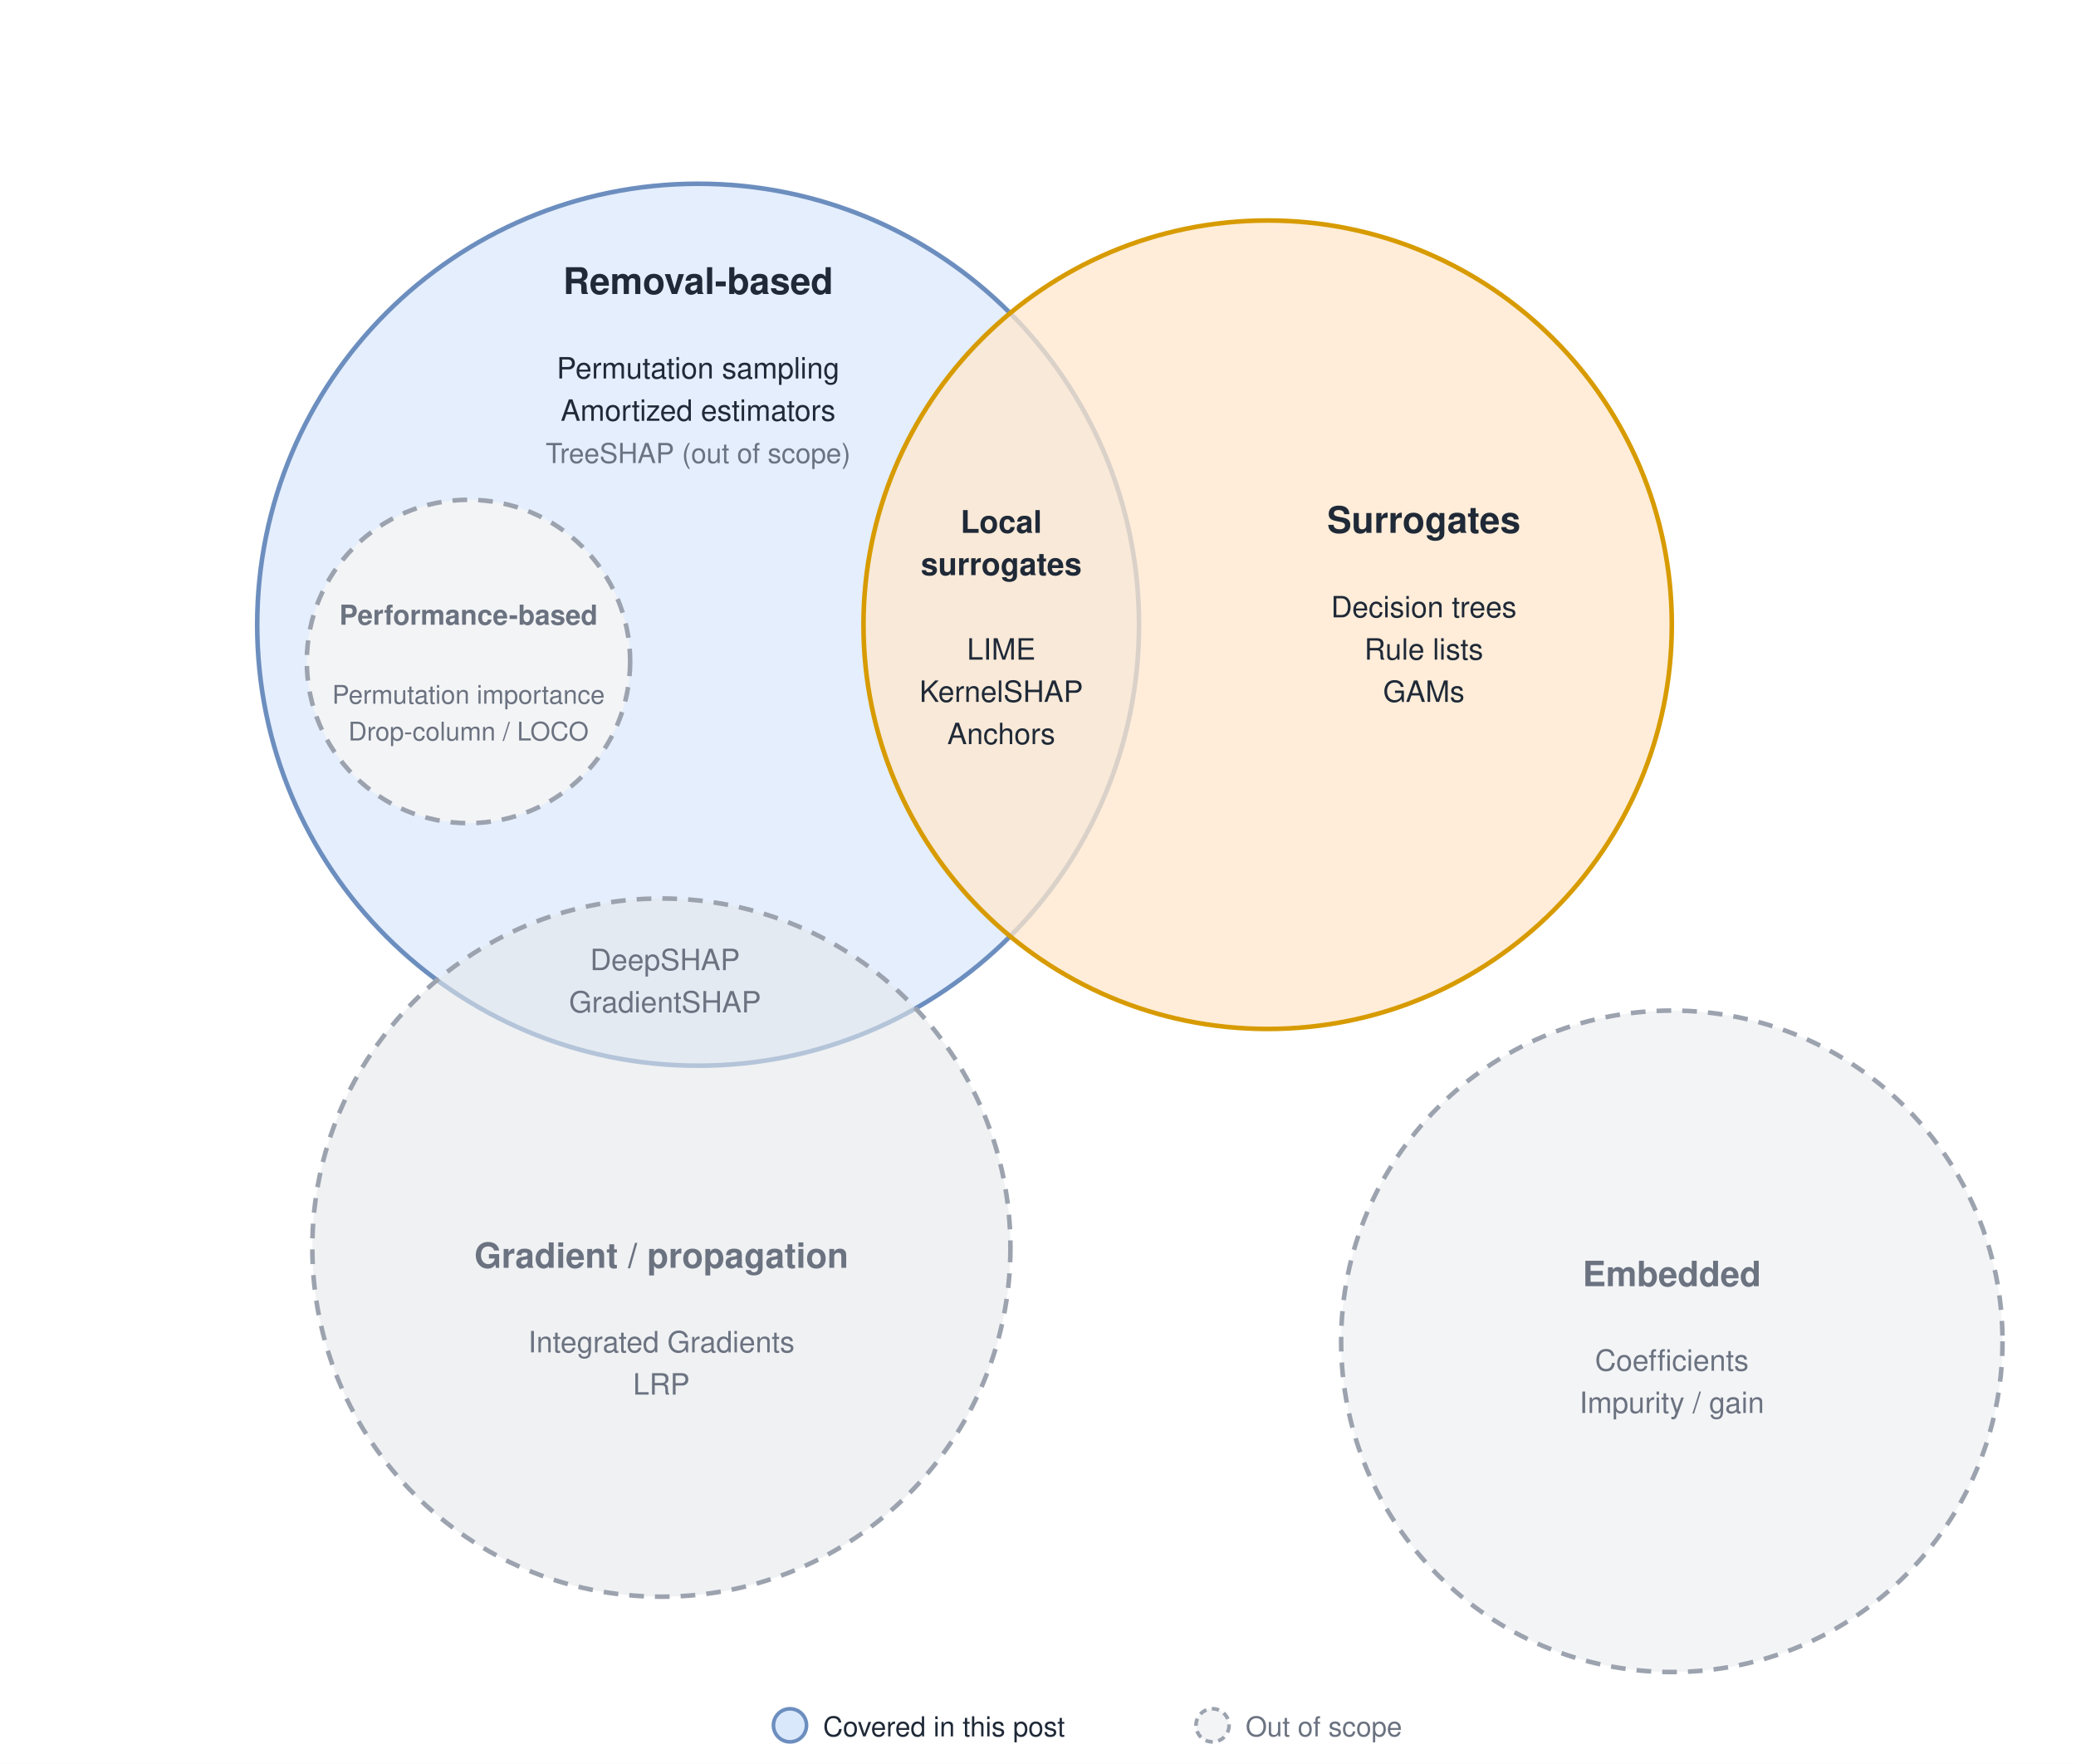
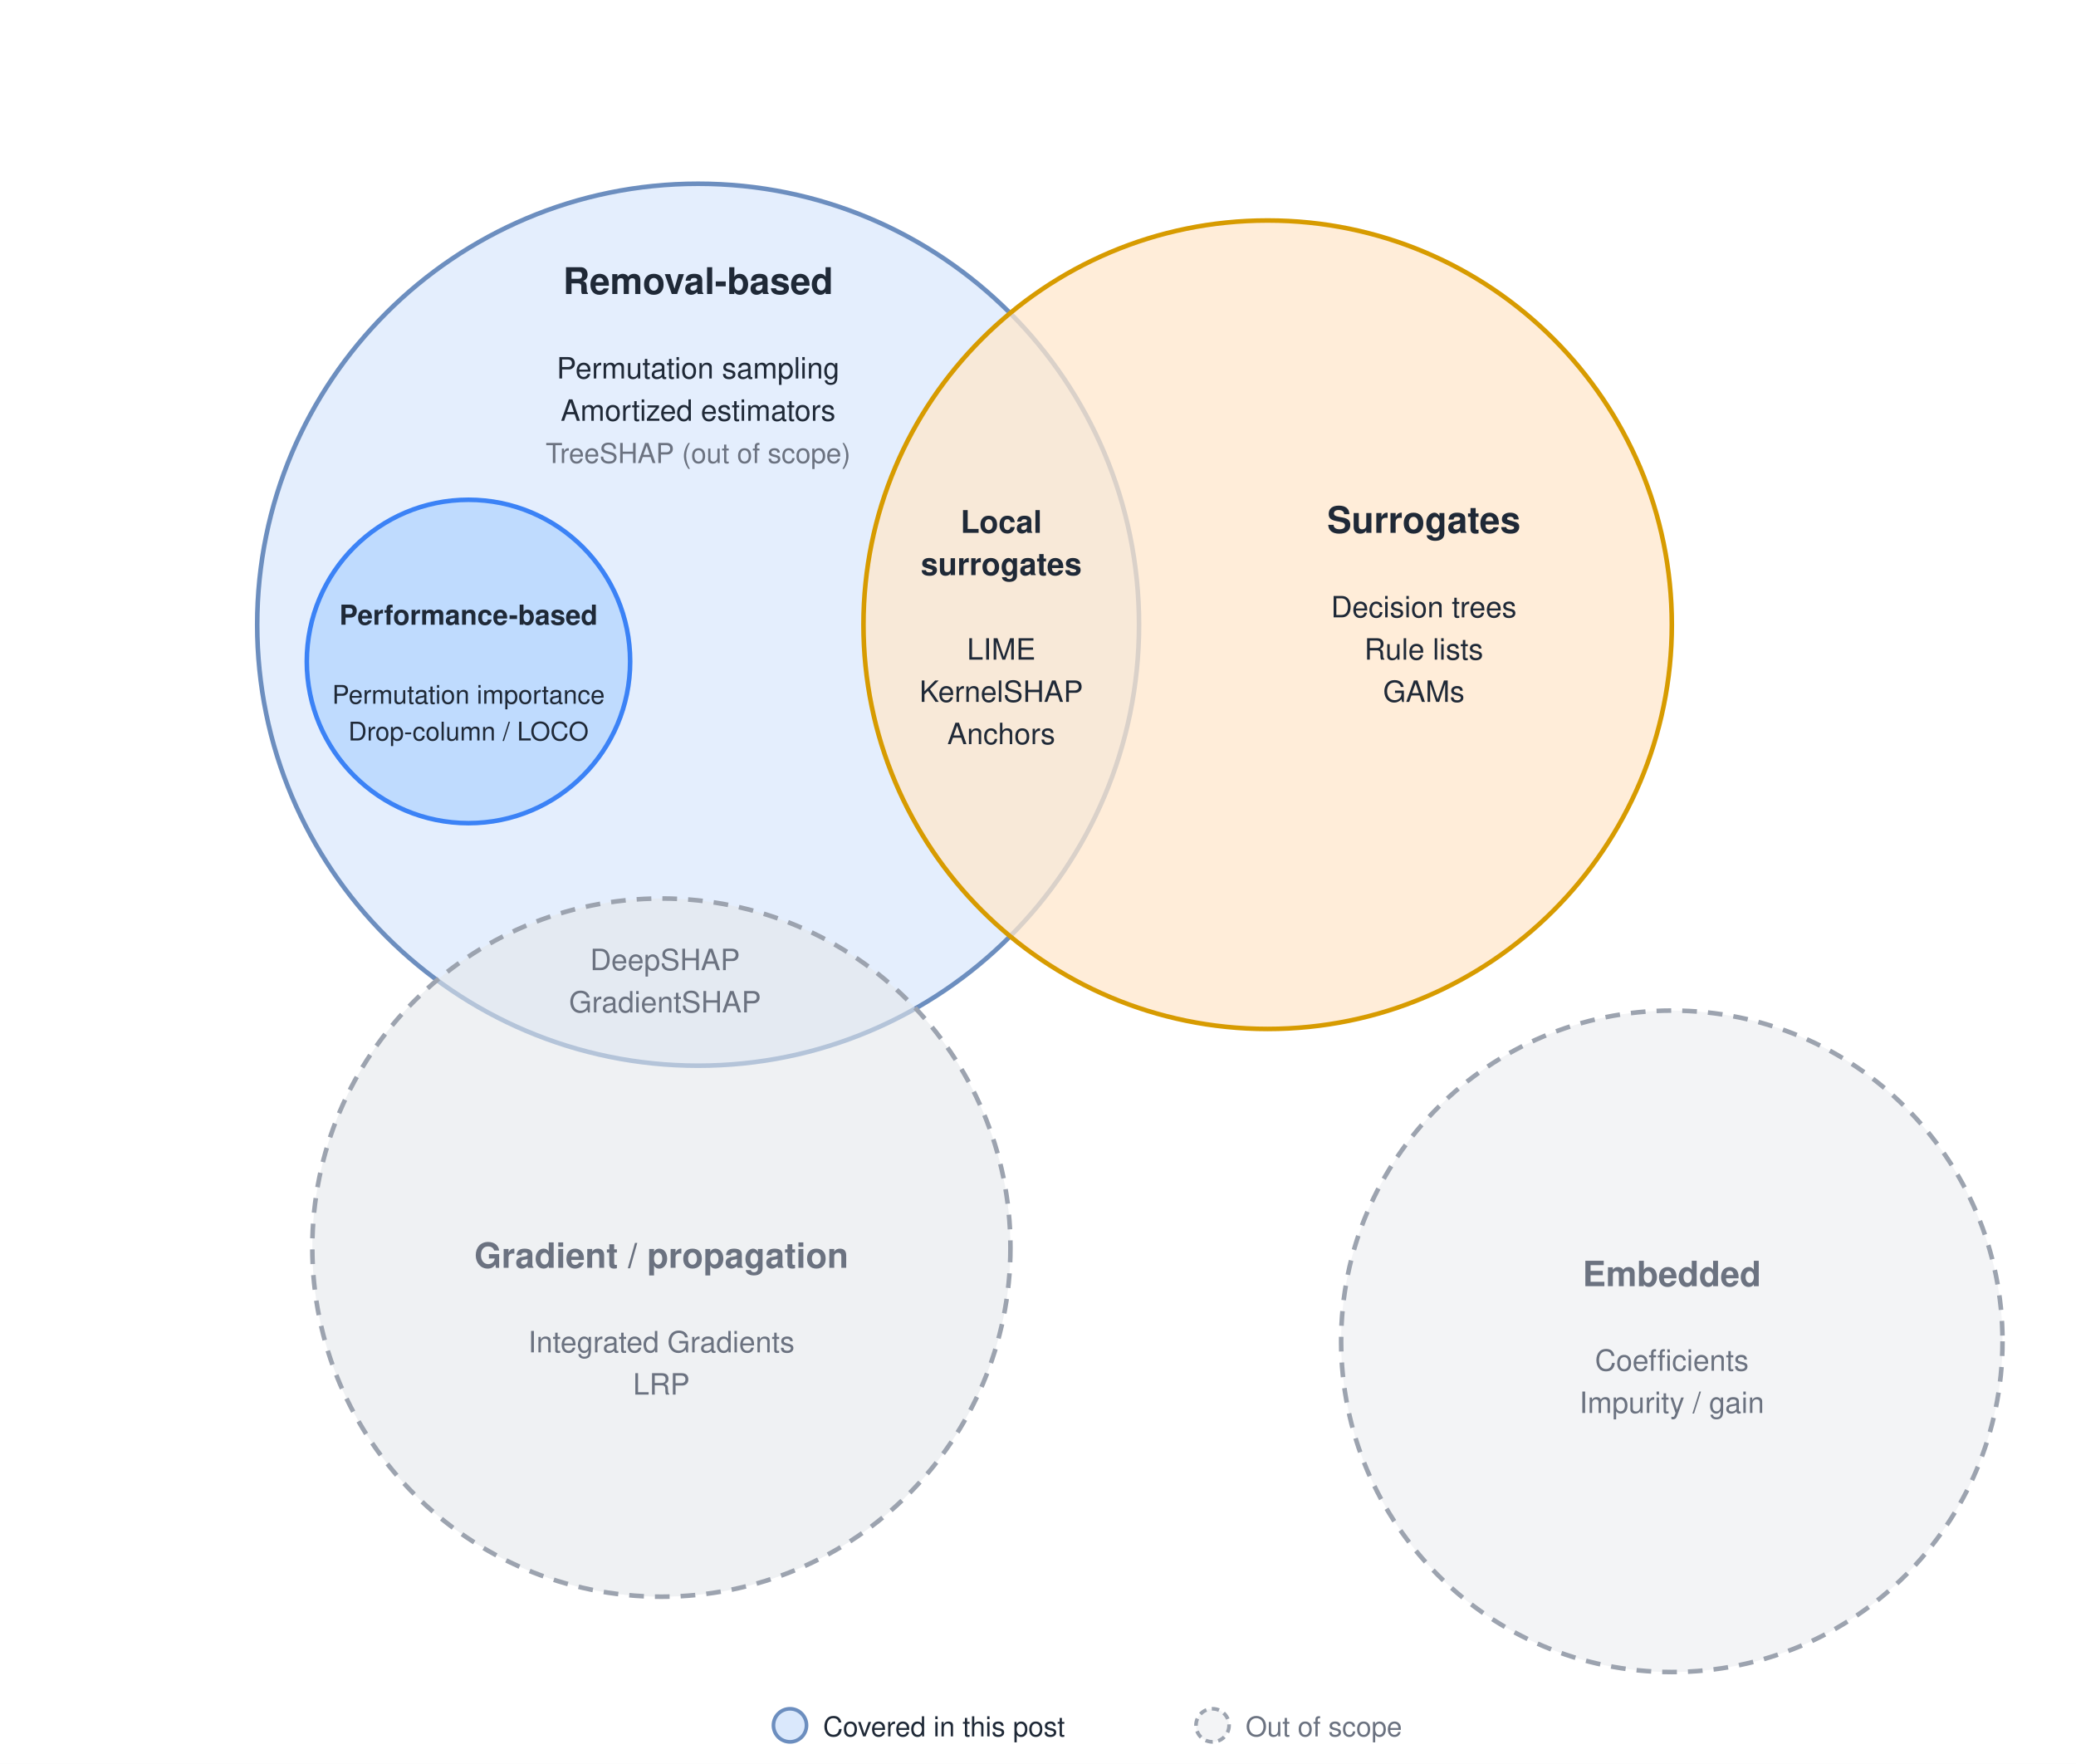
- <svg xmlns="http://www.w3.org/2000/svg" version="1.1" content="&lt;mxfile host=&quot;app.diagrams.net&quot;&gt;&lt;diagram id=&quot;fi-venn&quot; name=&quot;Feature importance families&quot;&gt;&lt;mxGraphModel dx=&quot;1130&quot; dy=&quot;960&quot; grid=&quot;1&quot; gridSize=&quot;10&quot; page=&quot;1&quot; pageWidth=&quot;1130&quot; pageHeight=&quot;960&quot;&gt;&lt;root&gt;&lt;mxCell id=&quot;0&quot;/&gt;&lt;mxCell id=&quot;1&quot; parent=&quot;0&quot;/&gt; &lt;mxCell id=&quot;removal&quot; value=&quot;&quot; style=&quot;ellipse;html=1;fillColor=#DAE8FC;opacity=75;strokeColor=#6C8EBF;strokeWidth=2.5;&quot; vertex=&quot;1&quot; parent=&quot;1&quot;&gt;&lt;mxGeometry x=&quot;140&quot; y=&quot;100&quot; width=&quot;480&quot; height=&quot;480&quot; as=&quot;geometry&quot;/&gt;&lt;/mxCell&gt; &lt;mxCell id=&quot;surrogate&quot; value=&quot;&quot; style=&quot;ellipse;html=1;fillColor=#FFE6CC;opacity=75;strokeColor=#D79B00;strokeWidth=2.5;&quot; vertex=&quot;1&quot; parent=&quot;1&quot;&gt;&lt;mxGeometry x=&quot;470&quot; y=&quot;120&quot; width=&quot;440&quot; height=&quot;440&quot; as=&quot;geometry&quot;/&gt;&lt;/mxCell&gt; &lt;mxCell id=&quot;gradient&quot; value=&quot;&quot; style=&quot;ellipse;html=1;fillColor=#E5E7EB;opacity=60;strokeColor=#9CA3AF;strokeWidth=2.5;dashed=1;dashPattern=8 6;&quot; vertex=&quot;1&quot; parent=&quot;1&quot;&gt;&lt;mxGeometry x=&quot;170&quot; y=&quot;489&quot; width=&quot;380&quot; height=&quot;380&quot; as=&quot;geometry&quot;/&gt;&lt;/mxCell&gt; &lt;mxCell id=&quot;perf&quot; value=&quot;&quot; style=&quot;ellipse;html=1;fillColor=#F3F4F6;opacity=100;strokeColor=#9CA3AF;strokeWidth=2.5;dashed=1;dashPattern=8 6;&quot; vertex=&quot;1&quot; parent=&quot;1&quot;&gt;&lt;mxGeometry x=&quot;167&quot; y=&quot;272&quot; width=&quot;176&quot; height=&quot;176&quot; as=&quot;geometry&quot;/&gt;&lt;/mxCell&gt; &lt;mxCell id=&quot;embedded&quot; value=&quot;&quot; style=&quot;ellipse;html=1;fillColor=#F3F4F6;opacity=100;strokeColor=#9CA3AF;strokeWidth=2.5;dashed=1;dashPattern=8 6;&quot; vertex=&quot;1&quot; parent=&quot;1&quot;&gt;&lt;mxGeometry x=&quot;730&quot; y=&quot;550&quot; width=&quot;360&quot; height=&quot;360&quot; as=&quot;geometry&quot;/&gt;&lt;/mxCell&gt; &lt;mxCell id=&quot;t0&quot; value=&quot;&amp;lt;span style=&amp;quot;font-size:20px;color:#1F2937;font-weight:bold;&amp;quot;&amp;gt;Removal-based&amp;lt;/span&amp;gt;&amp;lt;br&amp;gt;&amp;lt;br&amp;gt;&amp;lt;span style=&amp;quot;font-size:16px;color:#1F2937;&amp;quot;&amp;gt;Permutation sampling&amp;lt;/span&amp;gt;&amp;lt;br&amp;gt;&amp;lt;span style=&amp;quot;font-size:16px;color:#1F2937;&amp;quot;&amp;gt;Amortized estimators&amp;lt;/span&amp;gt;&amp;lt;br&amp;gt;&amp;lt;span style=&amp;quot;font-size:15px;color:#6B7280;&amp;quot;&amp;gt;TreeSHAP (out of scope)&amp;lt;/span&amp;gt;&quot; style=&quot;text;html=1;align=center;verticalAlign=top;whiteSpace=wrap;fontFamily=Helvetica;&quot; vertex=&quot;1&quot; parent=&quot;1&quot;&gt;&lt;mxGeometry x=&quot;280&quot; y=&quot;142&quot; width=&quot;200&quot; height=&quot;125&quot; as=&quot;geometry&quot;/&gt;&lt;/mxCell&gt; &lt;mxCell id=&quot;t1&quot; value=&quot;&amp;lt;span style=&amp;quot;font-size:15px;color:#6B7280;font-weight:bold;&amp;quot;&amp;gt;Performance-based&amp;lt;/span&amp;gt;&amp;lt;br&amp;gt;&amp;lt;br&amp;gt;&amp;lt;span style=&amp;quot;font-size:14px;color:#6B7280;&amp;quot;&amp;gt;Permutation importance&amp;lt;/span&amp;gt;&amp;lt;br&amp;gt;&amp;lt;span style=&amp;quot;font-size:14px;color:#6B7280;&amp;quot;&amp;gt;Drop-column / LOCO&amp;lt;/span&amp;gt;&quot; style=&quot;text;html=1;align=center;verticalAlign=top;whiteSpace=wrap;fontFamily=Helvetica;&quot; vertex=&quot;1&quot; parent=&quot;1&quot;&gt;&lt;mxGeometry x=&quot;155&quot; y=&quot;322&quot; width=&quot;200&quot; height=&quot;102&quot; as=&quot;geometry&quot;/&gt;&lt;/mxCell&gt; &lt;mxCell id=&quot;t2&quot; value=&quot;&amp;lt;span style=&amp;quot;font-size:17px;color:#1F2937;font-weight:bold;&amp;quot;&amp;gt;Local&amp;lt;/span&amp;gt;&amp;lt;br&amp;gt;&amp;lt;span style=&amp;quot;font-size:17px;color:#1F2937;font-weight:bold;&amp;quot;&amp;gt;surrogates&amp;lt;/span&amp;gt;&amp;lt;br&amp;gt;&amp;lt;br&amp;gt;&amp;lt;span style=&amp;quot;font-size:16px;color:#1F2937;&amp;quot;&amp;gt;LIME&amp;lt;/span&amp;gt;&amp;lt;br&amp;gt;&amp;lt;span style=&amp;quot;font-size:16px;color:#1F2937;&amp;quot;&amp;gt;KernelSHAP&amp;lt;/span&amp;gt;&amp;lt;br&amp;gt;&amp;lt;span style=&amp;quot;font-size:16px;color:#1F2937;&amp;quot;&amp;gt;Anchors&amp;lt;/span&amp;gt;&quot; style=&quot;text;html=1;align=center;verticalAlign=top;whiteSpace=wrap;fontFamily=Helvetica;&quot; vertex=&quot;1&quot; parent=&quot;1&quot;&gt;&lt;mxGeometry x=&quot;445&quot; y=&quot;272&quot; width=&quot;200&quot; height=&quot;148&quot; as=&quot;geometry&quot;/&gt;&lt;/mxCell&gt; &lt;mxCell id=&quot;t3&quot; value=&quot;&amp;lt;span style=&amp;quot;font-size:20px;color:#1F2937;font-weight:bold;&amp;quot;&amp;gt;Surrogates&amp;lt;/span&amp;gt;&amp;lt;br&amp;gt;&amp;lt;br&amp;gt;&amp;lt;span style=&amp;quot;font-size:16px;color:#1F2937;&amp;quot;&amp;gt;Decision trees&amp;lt;/span&amp;gt;&amp;lt;br&amp;gt;&amp;lt;span style=&amp;quot;font-size:16px;color:#1F2937;&amp;quot;&amp;gt;Rule lists&amp;lt;/span&amp;gt;&amp;lt;br&amp;gt;&amp;lt;span style=&amp;quot;font-size:16px;color:#1F2937;&amp;quot;&amp;gt;GAMs&amp;lt;/span&amp;gt;&quot; style=&quot;text;html=1;align=center;verticalAlign=top;whiteSpace=wrap;fontFamily=Helvetica;&quot; vertex=&quot;1&quot; parent=&quot;1&quot;&gt;&lt;mxGeometry x=&quot;675&quot; y=&quot;272&quot; width=&quot;200&quot; height=&quot;125&quot; as=&quot;geometry&quot;/&gt;&lt;/mxCell&gt; &lt;mxCell id=&quot;t4&quot; value=&quot;&amp;lt;span style=&amp;quot;font-size:16px;color:#6B7280;&amp;quot;&amp;gt;DeepSHAP&amp;lt;/span&amp;gt;&amp;lt;br&amp;gt;&amp;lt;span style=&amp;quot;font-size:16px;color:#6B7280;&amp;quot;&amp;gt;GradientSHAP&amp;lt;/span&amp;gt;&quot; style=&quot;text;html=1;align=center;verticalAlign=top;whiteSpace=wrap;fontFamily=Helvetica;&quot; vertex=&quot;1&quot; parent=&quot;1&quot;&gt;&lt;mxGeometry x=&quot;262&quot; y=&quot;510&quot; width=&quot;200&quot; height=&quot;56&quot; as=&quot;geometry&quot;/&gt;&lt;/mxCell&gt; &lt;mxCell id=&quot;t5&quot; value=&quot;&amp;lt;span style=&amp;quot;font-size:19px;color:#6B7280;font-weight:bold;&amp;quot;&amp;gt;Gradient / propagation&amp;lt;/span&amp;gt;&amp;lt;br&amp;gt;&amp;lt;br&amp;gt;&amp;lt;span style=&amp;quot;font-size:16px;color:#6B7280;&amp;quot;&amp;gt;Integrated Gradients&amp;lt;/span&amp;gt;&amp;lt;br&amp;gt;&amp;lt;span style=&amp;quot;font-size:16px;color:#6B7280;&amp;quot;&amp;gt;LRP&amp;lt;/span&amp;gt;&quot; style=&quot;text;html=1;align=center;verticalAlign=top;whiteSpace=wrap;fontFamily=Helvetica;&quot; vertex=&quot;1&quot; parent=&quot;1&quot;&gt;&lt;mxGeometry x=&quot;260&quot; y=&quot;672&quot; width=&quot;200&quot; height=&quot;102&quot; as=&quot;geometry&quot;/&gt;&lt;/mxCell&gt; &lt;mxCell id=&quot;t6&quot; value=&quot;&amp;lt;span style=&amp;quot;font-size:19px;color:#6B7280;font-weight:bold;&amp;quot;&amp;gt;Embedded&amp;lt;/span&amp;gt;&amp;lt;br&amp;gt;&amp;lt;br&amp;gt;&amp;lt;span style=&amp;quot;font-size:16px;color:#6B7280;&amp;quot;&amp;gt;Coefficients&amp;lt;/span&amp;gt;&amp;lt;br&amp;gt;&amp;lt;span style=&amp;quot;font-size:16px;color:#6B7280;&amp;quot;&amp;gt;Impurity / gain&amp;lt;/span&amp;gt;&quot; style=&quot;text;html=1;align=center;verticalAlign=top;whiteSpace=wrap;fontFamily=Helvetica;&quot; vertex=&quot;1&quot; parent=&quot;1&quot;&gt;&lt;mxGeometry x=&quot;810&quot; y=&quot;682&quot; width=&quot;200&quot; height=&quot;102&quot; as=&quot;geometry&quot;/&gt;&lt;/mxCell&gt; &lt;mxCell id=&quot;lg1&quot; value=&quot;&quot; style=&quot;ellipse;fillColor=#DAE8FC;strokeColor=#6C8EBF;strokeWidth=2;&quot; vertex=&quot;1&quot; parent=&quot;1&quot;&gt;&lt;mxGeometry x=&quot;421&quot; y=&quot;930&quot; width=&quot;18&quot; height=&quot;18&quot; as=&quot;geometry&quot;/&gt;&lt;/mxCell&gt; &lt;mxCell id=&quot;lg1t&quot; value=&quot;Covered in this post&quot; style=&quot;text;html=1;align=left;verticalAlign=middle;fontSize=15;fontColor=#1F2937;&quot; vertex=&quot;1&quot; parent=&quot;1&quot;&gt;&lt;mxGeometry x=&quot;446&quot; y=&quot;926&quot; width=&quot;180&quot; height=&quot;26&quot; as=&quot;geometry&quot;/&gt;&lt;/mxCell&gt; &lt;mxCell id=&quot;lg2&quot; value=&quot;&quot; style=&quot;ellipse;fillColor=#F3F4F6;strokeColor=#9CA3AF;strokeWidth=2;dashed=1;dashPattern=4 3;&quot; vertex=&quot;1&quot; parent=&quot;1&quot;&gt;&lt;mxGeometry x=&quot;651&quot; y=&quot;930&quot; width=&quot;18&quot; height=&quot;18&quot; as=&quot;geometry&quot;/&gt;&lt;/mxCell&gt; &lt;mxCell id=&quot;lg2t&quot; value=&quot;Out of scope&quot; style=&quot;text;html=1;align=left;verticalAlign=middle;fontSize=15;fontColor=#6B7280;&quot; vertex=&quot;1&quot; parent=&quot;1&quot;&gt;&lt;mxGeometry x=&quot;676&quot; y=&quot;926&quot; width=&quot;140&quot; height=&quot;26&quot; as=&quot;geometry&quot;/&gt;&lt;/mxCell&gt; &lt;/root&gt;&lt;/mxGraphModel&gt;&lt;/diagram&gt;&lt;/mxfile&gt;" width="1130" height="960" viewBox="0 0 1130 960">
+ <svg xmlns="http://www.w3.org/2000/svg" version="1.1" content="&lt;mxfile host=&quot;app.diagrams.net&quot;&gt;&lt;diagram id=&quot;fi-venn&quot; name=&quot;Feature importance families&quot;&gt;&lt;mxGraphModel dx=&quot;1130&quot; dy=&quot;960&quot; grid=&quot;1&quot; gridSize=&quot;10&quot; page=&quot;1&quot; pageWidth=&quot;1130&quot; pageHeight=&quot;960&quot;&gt;&lt;root&gt;&lt;mxCell id=&quot;0&quot;/&gt;&lt;mxCell id=&quot;1&quot; parent=&quot;0&quot;/&gt; &lt;mxCell id=&quot;removal&quot; value=&quot;&quot; style=&quot;ellipse;html=1;fillColor=#DAE8FC;opacity=75;strokeColor=#6C8EBF;strokeWidth=2.5;&quot; vertex=&quot;1&quot; parent=&quot;1&quot;&gt;&lt;mxGeometry x=&quot;140&quot; y=&quot;100&quot; width=&quot;480&quot; height=&quot;480&quot; as=&quot;geometry&quot;/&gt;&lt;/mxCell&gt; &lt;mxCell id=&quot;surrogate&quot; value=&quot;&quot; style=&quot;ellipse;html=1;fillColor=#FFE6CC;opacity=75;strokeColor=#D79B00;strokeWidth=2.5;&quot; vertex=&quot;1&quot; parent=&quot;1&quot;&gt;&lt;mxGeometry x=&quot;470&quot; y=&quot;120&quot; width=&quot;440&quot; height=&quot;440&quot; as=&quot;geometry&quot;/&gt;&lt;/mxCell&gt; &lt;mxCell id=&quot;gradient&quot; value=&quot;&quot; style=&quot;ellipse;html=1;fillColor=#E5E7EB;opacity=60;strokeColor=#9CA3AF;strokeWidth=2.5;dashed=1;dashPattern=8 6;&quot; vertex=&quot;1&quot; parent=&quot;1&quot;&gt;&lt;mxGeometry x=&quot;170&quot; y=&quot;489&quot; width=&quot;380&quot; height=&quot;380&quot; as=&quot;geometry&quot;/&gt;&lt;/mxCell&gt; &lt;mxCell id=&quot;perf&quot; value=&quot;&quot; style=&quot;ellipse;html=1;fillColor=#BFDBFE;opacity=100;strokeColor=#3B82F6;strokeWidth=2.5;&quot; vertex=&quot;1&quot; parent=&quot;1&quot;&gt;&lt;mxGeometry x=&quot;167&quot; y=&quot;272&quot; width=&quot;176&quot; height=&quot;176&quot; as=&quot;geometry&quot;/&gt;&lt;/mxCell&gt; &lt;mxCell id=&quot;embedded&quot; value=&quot;&quot; style=&quot;ellipse;html=1;fillColor=#F3F4F6;opacity=100;strokeColor=#9CA3AF;strokeWidth=2.5;dashed=1;dashPattern=8 6;&quot; vertex=&quot;1&quot; parent=&quot;1&quot;&gt;&lt;mxGeometry x=&quot;730&quot; y=&quot;550&quot; width=&quot;360&quot; height=&quot;360&quot; as=&quot;geometry&quot;/&gt;&lt;/mxCell&gt; &lt;mxCell id=&quot;t0&quot; value=&quot;&amp;lt;span style=&amp;quot;font-size:20px;color:#1F2937;font-weight:bold;&amp;quot;&amp;gt;Removal-based&amp;lt;/span&amp;gt;&amp;lt;br&amp;gt;&amp;lt;br&amp;gt;&amp;lt;span style=&amp;quot;font-size:16px;color:#1F2937;&amp;quot;&amp;gt;Permutation sampling&amp;lt;/span&amp;gt;&amp;lt;br&amp;gt;&amp;lt;span style=&amp;quot;font-size:16px;color:#1F2937;&amp;quot;&amp;gt;Amortized estimators&amp;lt;/span&amp;gt;&amp;lt;br&amp;gt;&amp;lt;span style=&amp;quot;font-size:15px;color:#6B7280;&amp;quot;&amp;gt;TreeSHAP (out of scope)&amp;lt;/span&amp;gt;&quot; style=&quot;text;html=1;align=center;verticalAlign=top;whiteSpace=wrap;fontFamily=Helvetica;&quot; vertex=&quot;1&quot; parent=&quot;1&quot;&gt;&lt;mxGeometry x=&quot;280&quot; y=&quot;142&quot; width=&quot;200&quot; height=&quot;125&quot; as=&quot;geometry&quot;/&gt;&lt;/mxCell&gt; &lt;mxCell id=&quot;t1&quot; value=&quot;&amp;lt;span style=&amp;quot;font-size:15px;color:#1F2937;font-weight:bold;&amp;quot;&amp;gt;Performance-based&amp;lt;/span&amp;gt;&amp;lt;br&amp;gt;&amp;lt;br&amp;gt;&amp;lt;span style=&amp;quot;font-size:14px;color:#1F2937;&amp;quot;&amp;gt;Permutation importance&amp;lt;/span&amp;gt;&amp;lt;br&amp;gt;&amp;lt;span style=&amp;quot;font-size:14px;color:#1F2937;&amp;quot;&amp;gt;Drop-column / LOCO&amp;lt;/span&amp;gt;&quot; style=&quot;text;html=1;align=center;verticalAlign=top;whiteSpace=wrap;fontFamily=Helvetica;&quot; vertex=&quot;1&quot; parent=&quot;1&quot;&gt;&lt;mxGeometry x=&quot;155&quot; y=&quot;322&quot; width=&quot;200&quot; height=&quot;102&quot; as=&quot;geometry&quot;/&gt;&lt;/mxCell&gt; &lt;mxCell id=&quot;t2&quot; value=&quot;&amp;lt;span style=&amp;quot;font-size:17px;color:#1F2937;font-weight:bold;&amp;quot;&amp;gt;Local&amp;lt;/span&amp;gt;&amp;lt;br&amp;gt;&amp;lt;span style=&amp;quot;font-size:17px;color:#1F2937;font-weight:bold;&amp;quot;&amp;gt;surrogates&amp;lt;/span&amp;gt;&amp;lt;br&amp;gt;&amp;lt;br&amp;gt;&amp;lt;span style=&amp;quot;font-size:16px;color:#1F2937;&amp;quot;&amp;gt;LIME&amp;lt;/span&amp;gt;&amp;lt;br&amp;gt;&amp;lt;span style=&amp;quot;font-size:16px;color:#1F2937;&amp;quot;&amp;gt;KernelSHAP&amp;lt;/span&amp;gt;&amp;lt;br&amp;gt;&amp;lt;span style=&amp;quot;font-size:16px;color:#1F2937;&amp;quot;&amp;gt;Anchors&amp;lt;/span&amp;gt;&quot; style=&quot;text;html=1;align=center;verticalAlign=top;whiteSpace=wrap;fontFamily=Helvetica;&quot; vertex=&quot;1&quot; parent=&quot;1&quot;&gt;&lt;mxGeometry x=&quot;445&quot; y=&quot;272&quot; width=&quot;200&quot; height=&quot;148&quot; as=&quot;geometry&quot;/&gt;&lt;/mxCell&gt; &lt;mxCell id=&quot;t3&quot; value=&quot;&amp;lt;span style=&amp;quot;font-size:20px;color:#1F2937;font-weight:bold;&amp;quot;&amp;gt;Surrogates&amp;lt;/span&amp;gt;&amp;lt;br&amp;gt;&amp;lt;br&amp;gt;&amp;lt;span style=&amp;quot;font-size:16px;color:#1F2937;&amp;quot;&amp;gt;Decision trees&amp;lt;/span&amp;gt;&amp;lt;br&amp;gt;&amp;lt;span style=&amp;quot;font-size:16px;color:#1F2937;&amp;quot;&amp;gt;Rule lists&amp;lt;/span&amp;gt;&amp;lt;br&amp;gt;&amp;lt;span style=&amp;quot;font-size:16px;color:#1F2937;&amp;quot;&amp;gt;GAMs&amp;lt;/span&amp;gt;&quot; style=&quot;text;html=1;align=center;verticalAlign=top;whiteSpace=wrap;fontFamily=Helvetica;&quot; vertex=&quot;1&quot; parent=&quot;1&quot;&gt;&lt;mxGeometry x=&quot;675&quot; y=&quot;272&quot; width=&quot;200&quot; height=&quot;125&quot; as=&quot;geometry&quot;/&gt;&lt;/mxCell&gt; &lt;mxCell id=&quot;t4&quot; value=&quot;&amp;lt;span style=&amp;quot;font-size:16px;color:#6B7280;&amp;quot;&amp;gt;DeepSHAP&amp;lt;/span&amp;gt;&amp;lt;br&amp;gt;&amp;lt;span style=&amp;quot;font-size:16px;color:#6B7280;&amp;quot;&amp;gt;GradientSHAP&amp;lt;/span&amp;gt;&quot; style=&quot;text;html=1;align=center;verticalAlign=top;whiteSpace=wrap;fontFamily=Helvetica;&quot; vertex=&quot;1&quot; parent=&quot;1&quot;&gt;&lt;mxGeometry x=&quot;262&quot; y=&quot;510&quot; width=&quot;200&quot; height=&quot;56&quot; as=&quot;geometry&quot;/&gt;&lt;/mxCell&gt; &lt;mxCell id=&quot;t5&quot; value=&quot;&amp;lt;span style=&amp;quot;font-size:19px;color:#6B7280;font-weight:bold;&amp;quot;&amp;gt;Gradient / propagation&amp;lt;/span&amp;gt;&amp;lt;br&amp;gt;&amp;lt;br&amp;gt;&amp;lt;span style=&amp;quot;font-size:16px;color:#6B7280;&amp;quot;&amp;gt;Integrated Gradients&amp;lt;/span&amp;gt;&amp;lt;br&amp;gt;&amp;lt;span style=&amp;quot;font-size:16px;color:#6B7280;&amp;quot;&amp;gt;LRP&amp;lt;/span&amp;gt;&quot; style=&quot;text;html=1;align=center;verticalAlign=top;whiteSpace=wrap;fontFamily=Helvetica;&quot; vertex=&quot;1&quot; parent=&quot;1&quot;&gt;&lt;mxGeometry x=&quot;260&quot; y=&quot;672&quot; width=&quot;200&quot; height=&quot;102&quot; as=&quot;geometry&quot;/&gt;&lt;/mxCell&gt; &lt;mxCell id=&quot;t6&quot; value=&quot;&amp;lt;span style=&amp;quot;font-size:19px;color:#6B7280;font-weight:bold;&amp;quot;&amp;gt;Embedded&amp;lt;/span&amp;gt;&amp;lt;br&amp;gt;&amp;lt;br&amp;gt;&amp;lt;span style=&amp;quot;font-size:16px;color:#6B7280;&amp;quot;&amp;gt;Coefficients&amp;lt;/span&amp;gt;&amp;lt;br&amp;gt;&amp;lt;span style=&amp;quot;font-size:16px;color:#6B7280;&amp;quot;&amp;gt;Impurity / gain&amp;lt;/span&amp;gt;&quot; style=&quot;text;html=1;align=center;verticalAlign=top;whiteSpace=wrap;fontFamily=Helvetica;&quot; vertex=&quot;1&quot; parent=&quot;1&quot;&gt;&lt;mxGeometry x=&quot;810&quot; y=&quot;682&quot; width=&quot;200&quot; height=&quot;102&quot; as=&quot;geometry&quot;/&gt;&lt;/mxCell&gt; &lt;mxCell id=&quot;lg1&quot; value=&quot;&quot; style=&quot;ellipse;fillColor=#DAE8FC;strokeColor=#6C8EBF;strokeWidth=2;&quot; vertex=&quot;1&quot; parent=&quot;1&quot;&gt;&lt;mxGeometry x=&quot;421&quot; y=&quot;930&quot; width=&quot;18&quot; height=&quot;18&quot; as=&quot;geometry&quot;/&gt;&lt;/mxCell&gt; &lt;mxCell id=&quot;lg1t&quot; value=&quot;Covered in this post&quot; style=&quot;text;html=1;align=left;verticalAlign=middle;fontSize=15;fontColor=#1F2937;&quot; vertex=&quot;1&quot; parent=&quot;1&quot;&gt;&lt;mxGeometry x=&quot;446&quot; y=&quot;926&quot; width=&quot;180&quot; height=&quot;26&quot; as=&quot;geometry&quot;/&gt;&lt;/mxCell&gt; &lt;mxCell id=&quot;lg2&quot; value=&quot;&quot; style=&quot;ellipse;fillColor=#F3F4F6;strokeColor=#9CA3AF;strokeWidth=2;dashed=1;dashPattern=4 3;&quot; vertex=&quot;1&quot; parent=&quot;1&quot;&gt;&lt;mxGeometry x=&quot;651&quot; y=&quot;930&quot; width=&quot;18&quot; height=&quot;18&quot; as=&quot;geometry&quot;/&gt;&lt;/mxCell&gt; &lt;mxCell id=&quot;lg2t&quot; value=&quot;Out of scope&quot; style=&quot;text;html=1;align=left;verticalAlign=middle;fontSize=15;fontColor=#6B7280;&quot; vertex=&quot;1&quot; parent=&quot;1&quot;&gt;&lt;mxGeometry x=&quot;676&quot; y=&quot;926&quot; width=&quot;140&quot; height=&quot;26&quot; as=&quot;geometry&quot;/&gt;&lt;/mxCell&gt; &lt;/root&gt;&lt;/mxGraphModel&gt;&lt;/diagram&gt;&lt;/mxfile&gt;" width="1130" height="960" viewBox="0 0 1130 960">
  <rect width="1130" height="960" fill="white" />
  <circle cx="380" cy="340" r="240" fill="#DAE8FC" fill-opacity="0.75" stroke="#6C8EBF" stroke-width="2.5" />
  <circle cx="690" cy="340" r="220" fill="#FFE6CC" fill-opacity="0.75" stroke="#D79B00" stroke-width="2.5" />
  <circle cx="360" cy="679" r="190" fill="#E5E7EB" fill-opacity="0.6" stroke="#9CA3AF" stroke-width="2.5" stroke-dasharray="8 6" />
-   <circle cx="255" cy="360" r="88" fill="#F3F4F6" fill-opacity="1.0" stroke="#9CA3AF" stroke-width="2.5" stroke-dasharray="8 6" />
+   <circle cx="255" cy="360" r="88" fill="#BFDBFE" fill-opacity="1.0" stroke="#3B82F6" stroke-width="2.5" />
  <circle cx="910" cy="730" r="180" fill="#F3F4F6" fill-opacity="1.0" stroke="#9CA3AF" stroke-width="2.5" stroke-dasharray="8 6" />
  <text x="380" y="160" text-anchor="middle" font-family="Helvetica, Arial, sans-serif" font-size="20" font-weight="bold" fill="#1F2937">Removal-based</text>
  <text x="380" y="206" text-anchor="middle" font-family="Helvetica, Arial, sans-serif" font-size="16" font-weight="normal" fill="#1F2937">Permutation sampling</text>
  <text x="380" y="229" text-anchor="middle" font-family="Helvetica, Arial, sans-serif" font-size="16" font-weight="normal" fill="#1F2937">Amortized estimators</text>
  <text x="380" y="252" text-anchor="middle" font-family="Helvetica, Arial, sans-serif" font-size="15" font-weight="normal" fill="#6B7280">TreeSHAP (out of scope)</text>
-   <text x="255" y="340" text-anchor="middle" font-family="Helvetica, Arial, sans-serif" font-size="15" font-weight="bold" fill="#6B7280">Performance-based</text>
-   <text x="255" y="383" text-anchor="middle" font-family="Helvetica, Arial, sans-serif" font-size="14" font-weight="normal" fill="#6B7280">Permutation importance</text>
-   <text x="255" y="403" text-anchor="middle" font-family="Helvetica, Arial, sans-serif" font-size="14" font-weight="normal" fill="#6B7280">Drop-column / LOCO</text>
+   <text x="255" y="340" text-anchor="middle" font-family="Helvetica, Arial, sans-serif" font-size="15" font-weight="bold" fill="#1F2937">Performance-based</text>
+   <text x="255" y="383" text-anchor="middle" font-family="Helvetica, Arial, sans-serif" font-size="14" font-weight="normal" fill="#1F2937">Permutation importance</text>
+   <text x="255" y="403" text-anchor="middle" font-family="Helvetica, Arial, sans-serif" font-size="14" font-weight="normal" fill="#1F2937">Drop-column / LOCO</text>
  <text x="545" y="290" text-anchor="middle" font-family="Helvetica, Arial, sans-serif" font-size="17" font-weight="bold" fill="#1F2937">Local</text>
  <text x="545" y="313" text-anchor="middle" font-family="Helvetica, Arial, sans-serif" font-size="17" font-weight="bold" fill="#1F2937">surrogates</text>
  <text x="545" y="359" text-anchor="middle" font-family="Helvetica, Arial, sans-serif" font-size="16" font-weight="normal" fill="#1F2937">LIME</text>
  <text x="545" y="382" text-anchor="middle" font-family="Helvetica, Arial, sans-serif" font-size="16" font-weight="normal" fill="#1F2937">KernelSHAP</text>
  <text x="545" y="405" text-anchor="middle" font-family="Helvetica, Arial, sans-serif" font-size="16" font-weight="normal" fill="#1F2937">Anchors</text>
  <text x="775" y="290" text-anchor="middle" font-family="Helvetica, Arial, sans-serif" font-size="20" font-weight="bold" fill="#1F2937">Surrogates</text>
  <text x="775" y="336" text-anchor="middle" font-family="Helvetica, Arial, sans-serif" font-size="16" font-weight="normal" fill="#1F2937">Decision trees</text>
  <text x="775" y="359" text-anchor="middle" font-family="Helvetica, Arial, sans-serif" font-size="16" font-weight="normal" fill="#1F2937">Rule lists</text>
  <text x="775" y="382" text-anchor="middle" font-family="Helvetica, Arial, sans-serif" font-size="16" font-weight="normal" fill="#1F2937">GAMs</text>
  <text x="362" y="528" text-anchor="middle" font-family="Helvetica, Arial, sans-serif" font-size="16" font-weight="normal" fill="#6B7280">DeepSHAP</text>
  <text x="362" y="551" text-anchor="middle" font-family="Helvetica, Arial, sans-serif" font-size="16" font-weight="normal" fill="#6B7280">GradientSHAP</text>
  <text x="360" y="690" text-anchor="middle" font-family="Helvetica, Arial, sans-serif" font-size="19" font-weight="bold" fill="#6B7280">Gradient / propagation</text>
  <text x="360" y="736" text-anchor="middle" font-family="Helvetica, Arial, sans-serif" font-size="16" font-weight="normal" fill="#6B7280">Integrated Gradients</text>
  <text x="360" y="759" text-anchor="middle" font-family="Helvetica, Arial, sans-serif" font-size="16" font-weight="normal" fill="#6B7280">LRP</text>
  <text x="910" y="700" text-anchor="middle" font-family="Helvetica, Arial, sans-serif" font-size="19" font-weight="bold" fill="#6B7280">Embedded</text>
  <text x="910" y="746" text-anchor="middle" font-family="Helvetica, Arial, sans-serif" font-size="16" font-weight="normal" fill="#6B7280">Coefficients</text>
  <text x="910" y="769" text-anchor="middle" font-family="Helvetica, Arial, sans-serif" font-size="16" font-weight="normal" fill="#6B7280">Impurity / gain</text>
  <circle cx="430" cy="939" r="9" fill="#DAE8FC" stroke="#6C8EBF" stroke-width="2" />
  <text x="448" y="945" font-family="Helvetica, Arial, sans-serif" font-size="15" fill="#1F2937">Covered in this post</text>
  <circle cx="660" cy="939" r="9" fill="#F3F4F6" stroke="#9CA3AF" stroke-width="2" stroke-dasharray="4 3" />
  <text x="678" y="945" font-family="Helvetica, Arial, sans-serif" font-size="15" fill="#6B7280">Out of scope</text>
</svg>
